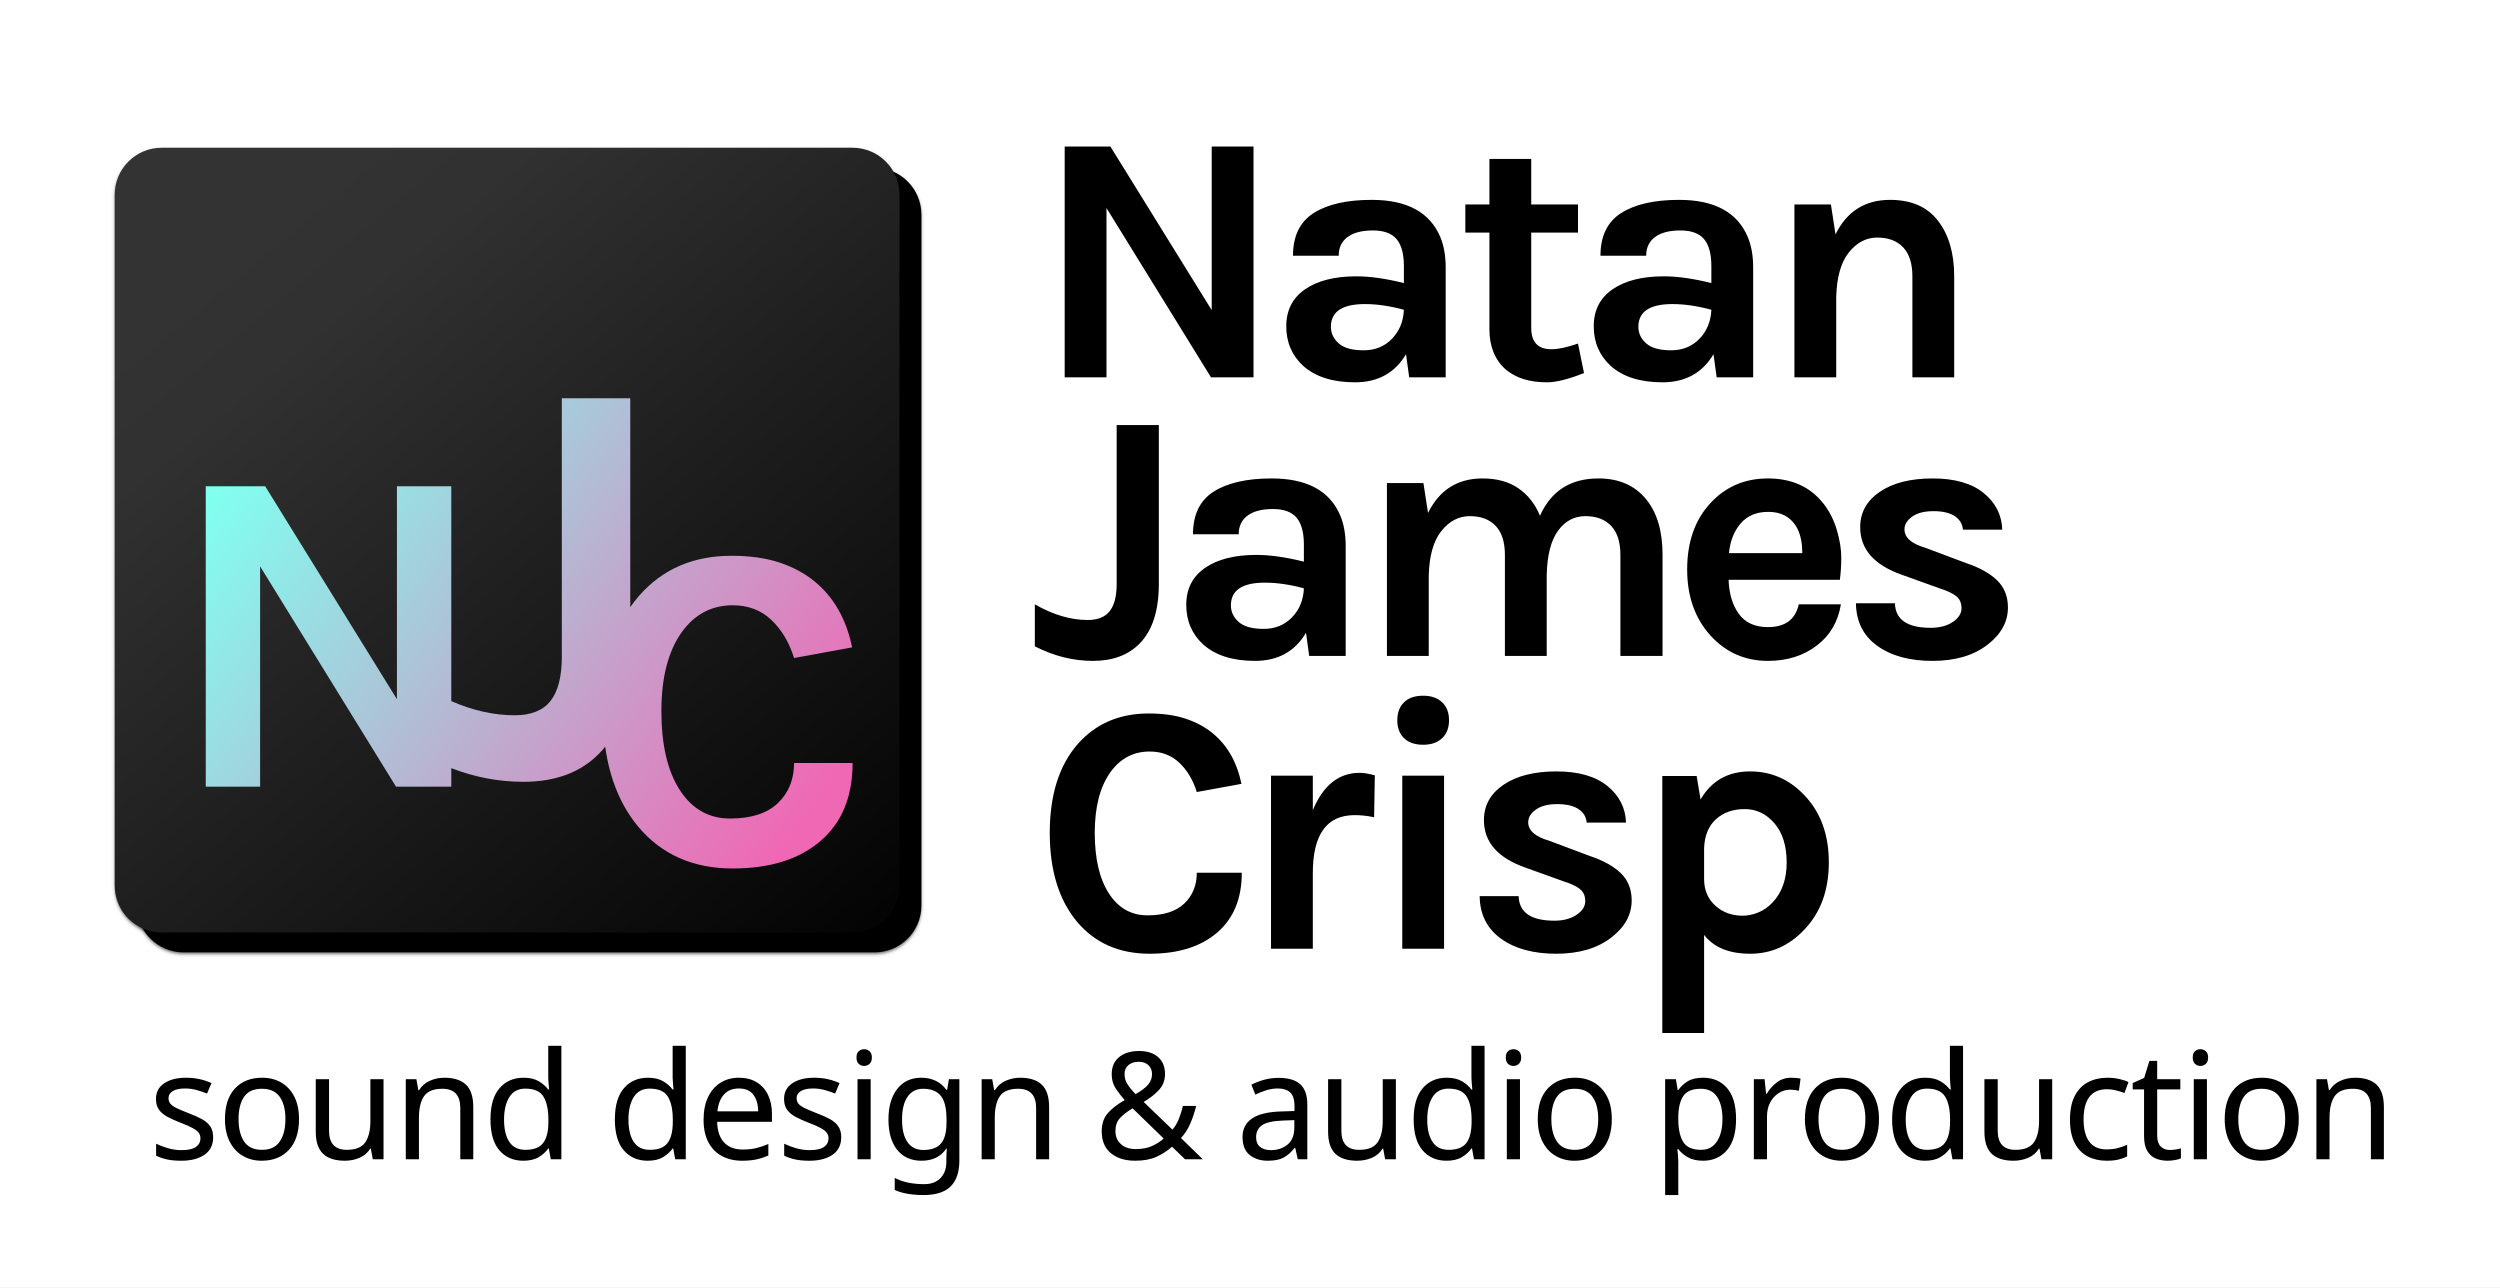
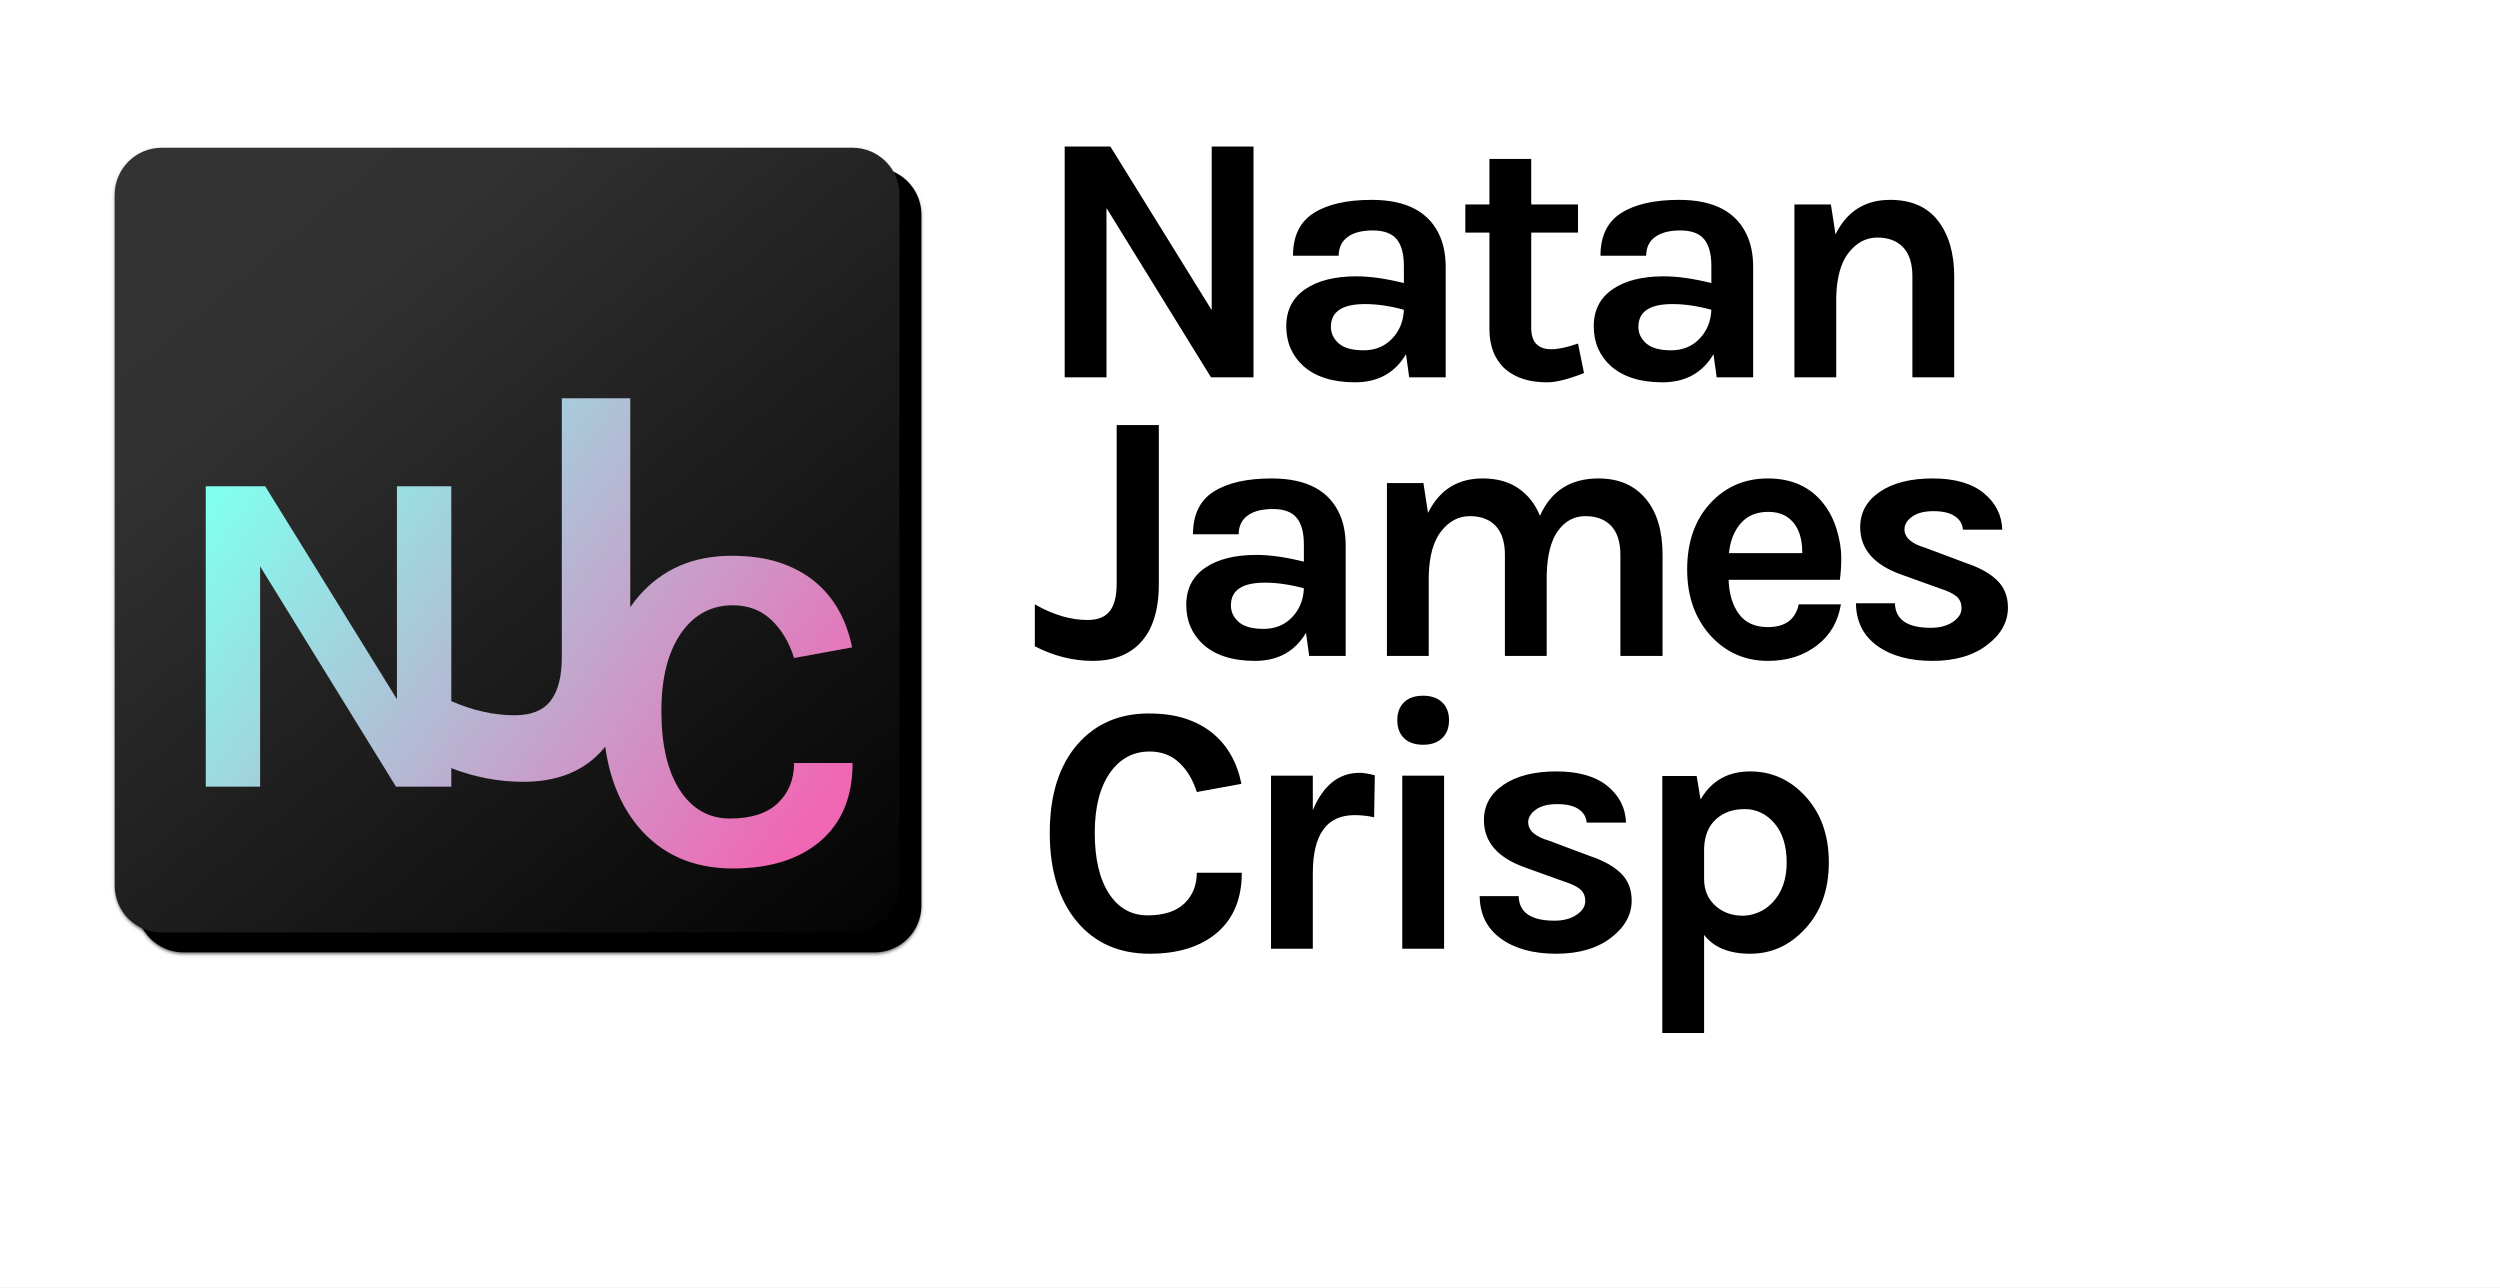
<svg xmlns="http://www.w3.org/2000/svg" xmlns:xlink="http://www.w3.org/1999/xlink" width="2713px" height="1397px" viewBox="0 0 2713 1397" version="1.1">
  <defs>
    <rect id="path-1" x="61.293" y="56.966" width="851.612" height="851.612" rx="51" />
    <filter x="-0.8%" y="-0.6%" width="101.6%" height="101.6%" filterUnits="objectBoundingBox" id="filter-2">
      <feOffset dx="0" dy="2" in="SourceAlpha" result="shadowOffsetOuter1" />
      <feGaussianBlur stdDeviation="2" in="shadowOffsetOuter1" result="shadowBlurOuter1" />
      <feColorMatrix values="0 0 0 0 0   0 0 0 0 0   0 0 0 0 0  0 0 0 0.5 0" type="matrix" in="shadowBlurOuter1" />
    </filter>
    <linearGradient x1="24.77%" y1="8.788%" x2="104.657%" y2="104.408%" id="linearGradient-3">
      <stop stop-color="#333333" offset="0%" />
      <stop stop-color="#323232" offset="0%" />
      <stop stop-color="#313131" offset="8.837%" />
      <stop stop-color="#000000" offset="100%" />
    </linearGradient>
    <rect id="path-4" x="37.497" y="35.334" width="851.612" height="851.612" rx="51" />
    <filter x="-0.8%" y="-0.6%" width="101.6%" height="101.6%" filterUnits="objectBoundingBox" id="filter-5">
      <feOffset dx="0" dy="2" in="SourceAlpha" result="shadowOffsetOuter1" />
      <feGaussianBlur stdDeviation="2" in="shadowOffsetOuter1" result="shadowBlurOuter1" />
      <feColorMatrix values="0 0 0 0 0   0 0 0 0 0   0 0 0 0 0  0 0 0 0.5 0" type="matrix" in="shadowBlurOuter1" />
    </filter>
    <linearGradient x1="0%" y1="23.576%" x2="100%" y2="76.424%" id="linearGradient-6">
      <stop stop-color="#81FFEF" offset="0%" />
      <stop stop-color="#F067B4" offset="100%" />
    </linearGradient>
  </defs>
  <g id="logo-with-emblem" stroke="none" stroke-width="1" fill="none" fill-rule="evenodd">
    <rect fill="#FFFFFF" x="0" y="0" width="2713" height="1397" />
    <g id="Group-2" transform="translate(87, 125)">
      <g id="Group-3">
        <g id="Group" transform="translate(1036, 34)" fill="#000000" fill-rule="nonzero">
          <path d="M81.988,0 L191.945,177.537 L191.945,0 L237.311,0 L237.311,250.482 L191.176,250.482 L77.759,66.77 L77.759,250.482 L32.393,250.482 L32.393,0 L81.988,0 Z M348.976,140.872 C363.842,140.872 381.015,143.316 400.494,148.205 L400.494,129.68 C400.494,116.557 397.867,106.844 392.613,100.54 C387.359,94.236 378.772,91.084 366.854,91.084 C354.935,91.084 345.773,93.464 339.365,98.225 C332.957,102.985 329.753,109.739 329.753,118.487 L280.158,118.487 C280.158,97.131 287.654,81.693 302.649,72.173 C317.643,62.653 338.596,57.893 365.508,57.893 C403.955,57.893 428.816,71.401 440.094,98.418 C443.939,107.68 445.861,118.616 445.861,131.223 L445.861,250.482 L406.261,250.482 L402.801,225.395 C390.755,245.722 372.301,255.886 347.439,255.886 C323.345,255.886 304.635,249.968 291.307,238.132 C279.004,226.81 272.853,212.466 272.853,195.098 C272.853,177.73 279.645,164.351 293.229,154.959 C306.814,145.568 325.396,140.872 348.976,140.872 Z M400.494,177.152 C385.372,173.035 371.275,170.976 358.203,170.976 C333.598,170.976 321.295,179.21 321.295,195.677 C321.295,202.624 324.114,208.606 329.753,213.624 C335.392,218.641 344.427,221.15 356.858,221.15 C369.289,221.15 379.541,216.969 387.615,208.607 C395.689,200.244 399.982,189.759 400.494,177.152 Z M595.972,245.851 C579.056,252.541 565.728,255.886 555.988,255.886 C546.248,255.886 537.726,254.728 530.421,252.412 C523.117,250.096 516.645,246.623 511.006,241.991 C499.216,231.442 493.321,216.905 493.321,198.379 L493.321,93.4 L467.177,93.4 L467.177,62.91 L493.321,62.91 L493.321,13.508 L538.687,13.508 L538.687,62.91 L589.436,62.91 L589.436,93.4 L538.687,93.4 L538.687,196.835 C538.687,212.273 545.992,219.992 560.602,219.992 C568.035,219.992 577.646,217.934 589.436,213.817 L595.972,245.851 Z M682.647,140.872 C697.513,140.872 714.686,143.316 734.165,148.205 L734.165,129.68 C734.165,116.557 731.538,106.844 726.284,100.54 C721.03,94.236 712.443,91.084 700.525,91.084 C688.606,91.084 679.444,93.464 673.036,98.225 C666.628,102.985 663.424,109.739 663.424,118.487 L613.829,118.487 C613.829,97.131 621.325,81.693 636.32,72.173 C651.314,62.653 672.267,57.893 699.179,57.893 C737.626,57.893 762.487,71.401 773.765,98.418 C777.61,107.68 779.532,118.616 779.532,131.223 L779.532,250.482 L739.932,250.482 L736.472,225.395 C724.426,245.722 705.972,255.886 681.11,255.886 C657.016,255.886 638.306,249.968 624.978,238.132 C612.675,226.81 606.524,212.466 606.524,195.098 C606.524,177.73 613.316,164.351 626.9,154.959 C640.485,145.568 659.067,140.872 682.647,140.872 Z M734.165,177.152 C719.043,173.035 704.946,170.976 691.874,170.976 C667.269,170.976 654.966,179.21 654.966,195.677 C654.966,202.624 657.785,208.606 663.424,213.624 C669.063,218.641 678.098,221.15 690.529,221.15 C702.96,221.15 713.212,216.969 721.286,208.607 C729.36,200.244 733.653,189.759 734.165,177.152 Z M868.898,95.33 C881.201,70.372 900.937,57.893 928.105,57.893 C951.173,57.893 968.538,65.483 980.2,80.664 C991.862,95.845 997.693,115.914 997.693,140.872 L997.693,250.482 L952.327,250.482 L952.327,140.872 C952.327,126.978 948.995,116.493 942.331,109.417 C935.667,102.341 926.311,98.803 914.265,98.803 C902.218,98.803 891.902,104.207 883.316,115.013 C874.729,125.82 870.18,142.03 869.667,163.643 L869.667,250.482 L824.301,250.482 L824.301,62.91 L863.9,62.91 L868.898,95.33 Z" id="Natan" />
          <path d="M0,542.374 L0,496.831 C19.735,508.153 38.829,513.813 57.283,513.813 C68.304,513.813 76.313,510.597 81.311,504.164 C86.309,497.732 88.808,487.955 88.808,474.832 L88.808,302.312 L134.558,302.312 L134.558,474.832 C134.558,503.65 127.638,525.134 113.797,539.286 C101.495,551.894 84.579,558.198 63.05,558.198 C41.521,558.198 20.504,552.923 0,542.374 Z M240.452,443.184 C255.318,443.184 272.49,445.628 291.969,450.517 L291.969,431.992 C291.969,418.869 289.342,409.156 284.088,402.852 C278.833,396.548 270.247,393.396 258.329,393.396 C246.411,393.396 237.249,395.776 230.841,400.537 C224.434,405.297 221.23,412.051 221.23,420.799 L171.636,420.799 C171.636,399.443 179.132,384.005 194.126,374.485 C209.12,364.965 230.072,360.205 256.984,360.205 C295.429,360.205 320.29,373.713 331.567,400.73 C335.412,409.992 337.334,420.928 337.334,433.535 L337.334,552.794 L297.736,552.794 L294.275,527.707 C282.229,548.034 263.776,558.198 238.915,558.198 C214.822,558.198 196.113,552.28 182.785,540.444 C170.482,529.122 164.331,514.778 164.331,497.41 C164.331,480.042 171.123,466.663 184.707,457.271 C198.291,447.88 216.873,443.184 240.452,443.184 Z M291.969,479.464 C276.847,475.347 262.751,473.288 249.679,473.288 C225.074,473.288 212.772,481.522 212.772,497.989 C212.772,504.936 215.591,510.919 221.23,515.936 C226.869,520.953 235.903,523.462 248.334,523.462 C260.764,523.462 271.016,519.281 279.09,510.919 C287.163,502.556 291.456,492.071 291.969,479.464 Z M548.184,400.73 C560.23,373.713 581.374,360.205 611.618,360.205 C633.916,360.205 651.216,367.795 663.519,382.976 C675.309,397.385 681.204,417.454 681.204,443.184 L681.204,552.794 L635.454,552.794 L635.454,443.184 C635.454,429.29 632.122,418.805 625.458,411.729 C618.794,404.653 609.439,401.115 597.393,401.115 C585.347,401.115 575.48,406.39 567.791,416.939 C560.102,427.489 556.001,443.441 555.488,464.797 L555.488,552.794 L510.123,552.794 L510.123,443.184 C510.123,429.29 506.791,418.805 500.127,411.729 C493.464,404.653 484.109,401.115 472.062,401.115 C460.016,401.115 449.7,406.519 441.114,417.325 C432.528,428.132 427.979,444.342 427.466,465.955 L427.466,552.794 L382.101,552.794 L382.101,365.222 L421.699,365.222 L426.697,397.642 C439,372.684 458.735,360.205 485.903,360.205 C501.537,360.205 514.544,363.807 524.924,371.011 C535.305,378.216 543.058,388.122 548.184,400.73 Z M855.915,387.607 C862.322,395.841 867.128,405.361 870.332,416.168 C873.536,426.974 875.137,436.88 875.137,445.886 C875.137,454.891 874.625,462.996 873.6,470.201 L752.882,470.201 C753.395,485.382 757.111,497.732 764.031,507.252 C770.951,516.772 781.46,521.532 795.556,521.532 C814.266,521.532 825.415,513.299 829.003,496.831 L874.753,496.831 C871.677,515.614 863.091,530.409 848.995,541.216 C834.386,552.537 816.573,558.198 795.556,558.198 C770.951,558.198 750.319,549.192 733.66,531.181 C716.487,512.398 707.901,488.341 707.901,459.008 C707.901,428.904 716.487,404.718 733.66,386.449 C750.063,368.953 770.695,360.205 795.556,360.205 C821.443,360.205 841.562,369.339 855.915,387.607 Z M795.941,396.484 C783.126,396.484 773.13,400.665 765.953,409.027 C758.777,417.39 754.548,428.132 753.267,441.254 L832.848,441.254 C832.848,420.928 826.44,407.291 813.625,400.344 C808.756,397.771 802.861,396.484 795.941,396.484 Z M933.36,495.673 C933.873,513.427 946.816,522.304 972.19,522.304 C981.929,522.304 989.939,520.181 996.218,515.936 C1002.497,511.69 1005.637,506.737 1005.637,501.077 C1005.637,495.416 1003.715,491.042 999.87,487.954 C996.026,484.867 990.003,482.037 981.801,479.464 L941.049,464.797 C910.806,454.248 895.684,437.009 895.684,413.08 C895.684,397.127 902.796,384.327 917.021,374.678 C931.246,365.029 950.34,360.205 974.304,360.205 C998.268,360.205 1016.722,365.479 1029.665,376.029 C1042.608,386.578 1049.336,399.829 1049.849,415.782 L1007.175,415.782 C1006.662,409.606 1003.715,404.718 998.332,401.115 C992.95,397.513 985.261,395.712 975.265,395.712 C965.27,395.712 957.517,397.706 952.006,401.694 C946.496,405.683 943.74,410.25 943.74,415.396 C943.74,424.401 951.301,431.091 966.423,435.465 L1010.635,452.061 C1025.244,456.95 1036.457,463.189 1044.274,470.78 C1052.091,478.37 1056,488.212 1056,500.305 C1056,515.743 1048.696,529.122 1034.086,540.444 C1018.965,552.28 998.973,558.198 974.112,558.198 C949.251,558.198 929.26,552.73 914.138,541.795 C899.016,530.859 891.327,515.486 891.071,495.673 L933.36,495.673 Z" id="James" />
          <path d="M123.474,615.271 C138.854,615.271 152.184,617.135 163.463,620.863 C174.742,624.591 184.483,629.798 192.686,636.483 C208.835,649.597 219.345,667.981 224.215,691.636 L175.767,700.507 C171.666,687.393 165.321,676.787 156.734,668.688 C148.147,660.588 137.445,656.539 124.628,656.539 C107.196,656.539 93.098,663.867 82.332,678.523 C70.796,694.464 65.029,716.512 65.029,744.667 C65.029,772.822 70.156,794.806 80.409,810.619 C90.663,826.432 104.633,834.339 122.321,834.339 C140.008,834.339 153.337,830.032 162.309,821.418 C171.281,812.805 175.767,801.684 175.767,788.057 L224.6,788.057 C224.6,816.083 215.692,837.746 197.876,853.044 C180.061,868.343 155.645,875.993 124.628,875.993 C91.56,875.993 65.285,864.422 45.803,841.281 C26.065,817.626 16.196,785.486 16.196,744.86 C16.196,703.721 26.322,671.581 46.572,648.439 C66.054,626.327 91.688,615.271 123.474,615.271 Z M301.672,720.177 C312.951,693.179 329.869,679.68 352.427,679.68 C356.785,679.68 362.296,680.58 368.961,682.38 L368.192,727.89 C361.015,726.347 353.965,725.576 347.044,725.576 C316.796,725.576 301.672,746.531 301.672,788.443 L301.672,870.593 L256.3,870.593 L256.3,682.765 L301.672,682.765 L301.672,720.177 Z M398.739,682.765 L444.111,682.765 L444.111,870.593 L398.739,870.593 L398.739,682.765 Z M393.356,622.599 C393.356,614.371 395.791,607.878 400.662,603.122 C405.532,598.365 412.453,595.987 421.425,595.987 C430.141,595.987 436.998,598.365 441.996,603.122 C446.995,607.878 449.494,614.371 449.494,622.599 C449.494,630.827 446.995,637.319 441.996,642.076 C436.998,646.832 430.141,649.211 421.425,649.211 C412.453,649.211 405.532,646.832 400.662,642.076 C395.791,637.319 393.356,630.827 393.356,622.599 Z M525.029,813.512 C525.541,831.253 538.486,840.124 563.864,840.124 C573.605,840.124 581.615,838.003 587.896,833.76 C594.176,829.518 597.316,824.568 597.316,818.911 C597.316,813.255 595.394,808.884 591.549,805.798 C587.703,802.713 581.68,799.884 573.477,797.313 L532.719,782.657 C502.471,772.115 487.347,754.888 487.347,730.976 C487.347,715.034 494.46,702.242 508.687,692.6 C522.914,682.958 542.011,678.137 565.979,678.137 C589.947,678.137 608.403,683.408 621.348,693.95 C634.293,704.492 641.022,717.734 641.535,733.675 L598.854,733.675 C598.342,727.505 595.394,722.619 590.011,719.02 C584.627,715.42 576.937,713.62 566.94,713.62 C556.943,713.62 549.189,715.613 543.677,719.598 C538.166,723.583 535.41,728.147 535.41,733.29 C535.41,742.289 542.972,748.974 558.096,753.345 L602.315,769.93 C616.926,774.815 628.141,781.05 635.959,788.635 C643.778,796.22 647.687,806.055 647.687,818.14 C647.687,833.568 640.381,846.938 625.77,858.251 C610.646,870.079 590.652,875.993 565.787,875.993 C540.922,875.993 520.927,870.529 505.803,859.601 C490.679,848.673 482.989,833.31 482.733,813.512 L525.029,813.512 Z M722.452,708.606 C734.244,688.293 752.187,678.137 776.283,678.137 C799.354,678.137 819.092,686.879 835.498,704.364 C852.929,722.876 861.644,747.046 861.644,776.872 C861.644,806.955 852.801,831.253 835.113,849.766 C818.707,867.251 799.098,875.993 776.283,875.993 C753.469,875.993 736.807,869.179 726.297,855.551 L726.297,962 L680.925,962 L680.925,683.151 L718.223,683.151 L722.452,708.606 Z M768.209,834.725 C773.592,834.725 779.167,833.567 784.935,831.253 C790.702,828.939 795.893,825.34 800.507,820.454 C810.761,809.655 815.888,795.192 815.888,777.065 C815.888,758.938 811.466,744.732 802.622,734.447 C793.778,724.162 783.012,719.02 770.323,719.02 C757.635,719.02 747.253,722.683 739.178,730.011 C731.104,737.34 726.81,747.817 726.297,761.445 L726.297,794.999 C726.297,807.084 730.527,816.854 738.986,824.311 C746.933,831.253 756.673,834.725 768.209,834.725 Z" id="Crisp" />
        </g>
        <g id="emblem">
          <g id="Rectangle">
            <use fill="black" fill-opacity="1" filter="url(#filter-2)" xlink:href="#path-1" />
            <use fill="#000000" fill-rule="evenodd" xlink:href="#path-1" />
          </g>
          <g id="Rectangle">
            <use fill="black" fill-opacity="1" filter="url(#filter-5)" xlink:href="#path-4" />
            <use fill="url(#linearGradient-3)" fill-rule="evenodd" xlink:href="#path-4" />
          </g>
          <g id="emblem-body-color" transform="translate(136.2867, 307.1859)" fill="url(#linearGradient-6)" fill-rule="evenodd" stroke-width="1">
            <g id="emblem-body">
              <path d="M433.479,378.074 C431.425,380.663 429.256,383.128 426.97,385.47 C406.997,405.979 379.535,416.233 344.583,416.233 C318.061,416.233 292.017,411.292 266.453,401.411 L266.453,421.513 L206.464,421.513 L58.99,182.411 L58.99,421.513 L-1.13686838e-13,421.513 L-1.13686838e-13,95.511 L64.489,95.511 L207.463,326.576 L207.463,95.511 L266.453,95.511 L266.453,328.67 C289.954,338.914 312.877,344.035 335.221,344.035 C353.113,344.035 366.116,338.804 374.23,328.34 C382.344,317.877 386.401,301.973 386.401,280.627 L386.401,0 L460.673,0 L460.673,226.716 C463.701,222.312 466.96,218.114 470.45,214.122 C495.782,185.342 529.113,170.953 570.444,170.953 C590.443,170.953 607.775,173.379 622.441,178.231 C637.107,183.084 649.773,189.86 660.439,198.561 C681.438,215.628 695.103,239.555 701.436,270.342 L638.44,281.887 C633.107,264.82 624.858,251.016 613.691,240.475 C602.525,229.934 588.61,224.663 571.944,224.663 C549.278,224.663 530.946,234.2 516.947,253.275 C501.948,274.023 494.448,302.719 494.448,339.363 C494.448,376.006 501.115,404.618 514.447,425.199 C527.78,445.78 545.945,456.07 568.944,456.07 C591.943,456.07 609.275,450.465 620.941,439.254 C632.607,428.043 638.44,413.57 638.44,395.834 L701.936,395.834 C701.936,432.31 690.354,460.504 667.188,480.415 C644.023,500.327 612.275,510.282 571.944,510.282 C528.946,510.282 494.782,495.223 469.45,465.105 C450.359,442.205 438.369,413.195 433.479,378.074 Z" id="Combined-Shape" fill-rule="nonzero" />
            </g>
          </g>
        </g>
      </g>
-       <text id="sound-design-&amp;-audio" font-family="Karla-Regular, Karla" font-size="162" font-weight="normal" letter-spacing="-3.375" fill="#000000">
-         <tspan x="74" y="1133">sound design &amp; audio production</tspan>
-       </text>
    </g>
  </g>
</svg>
